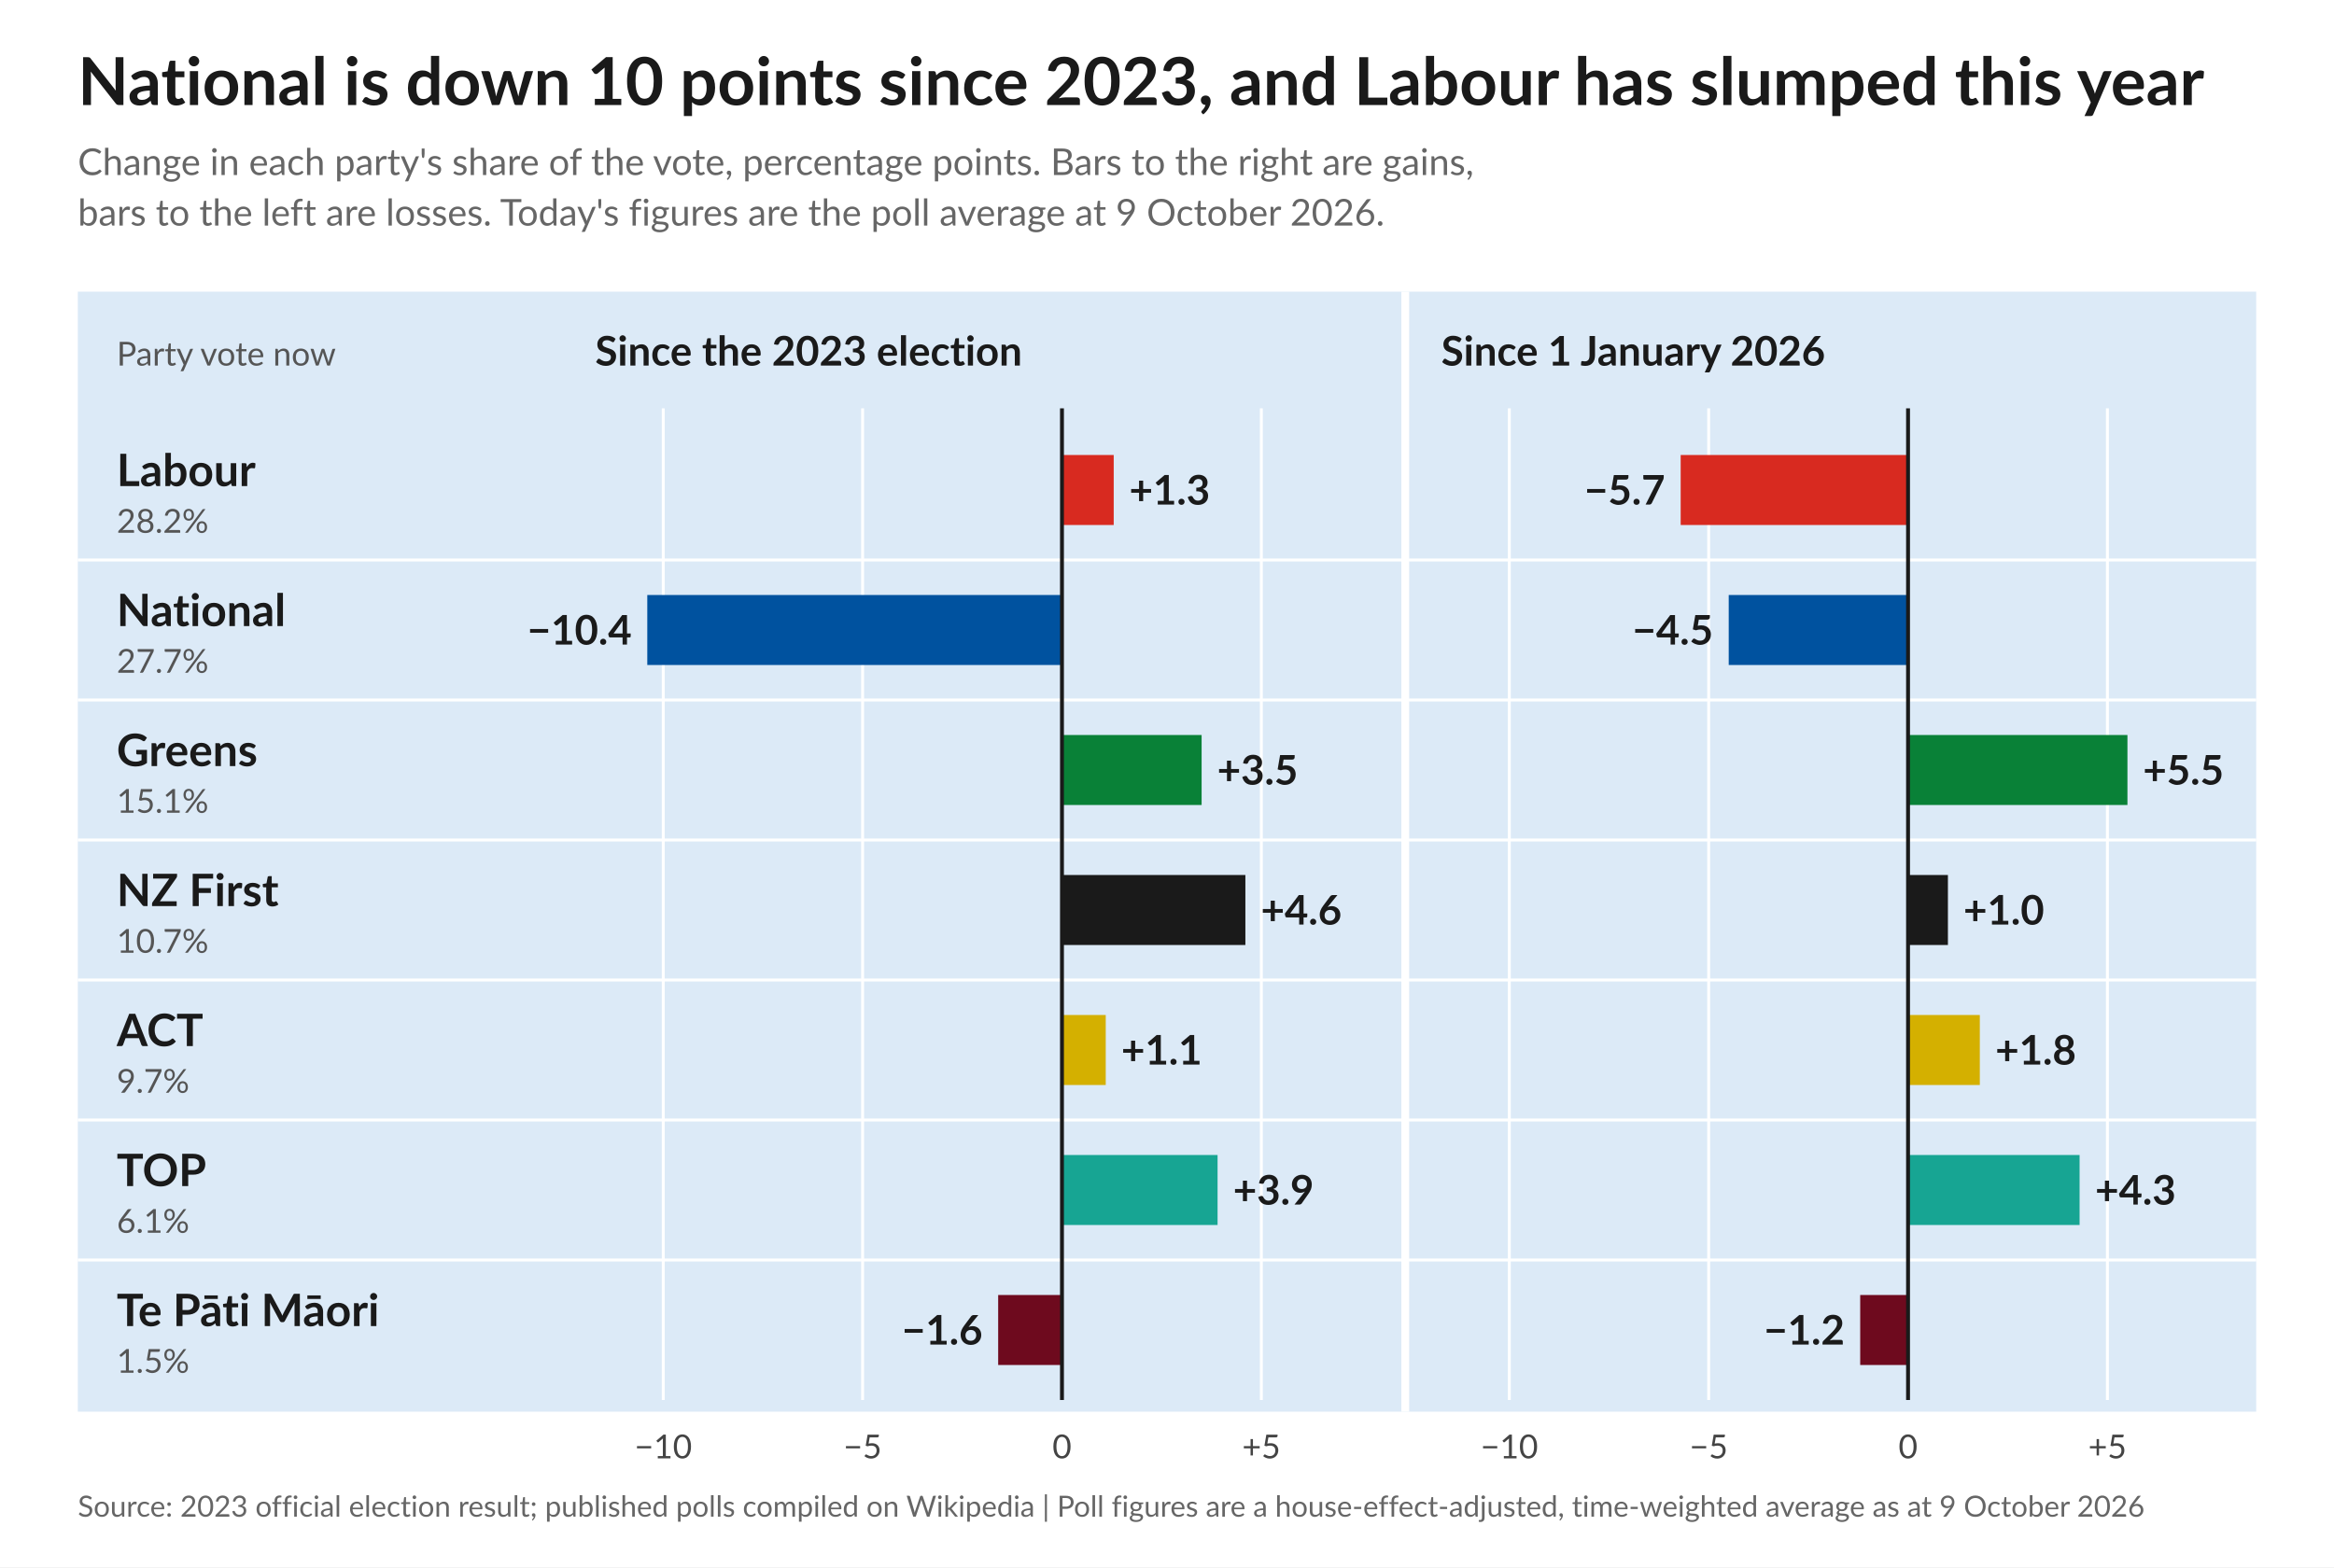
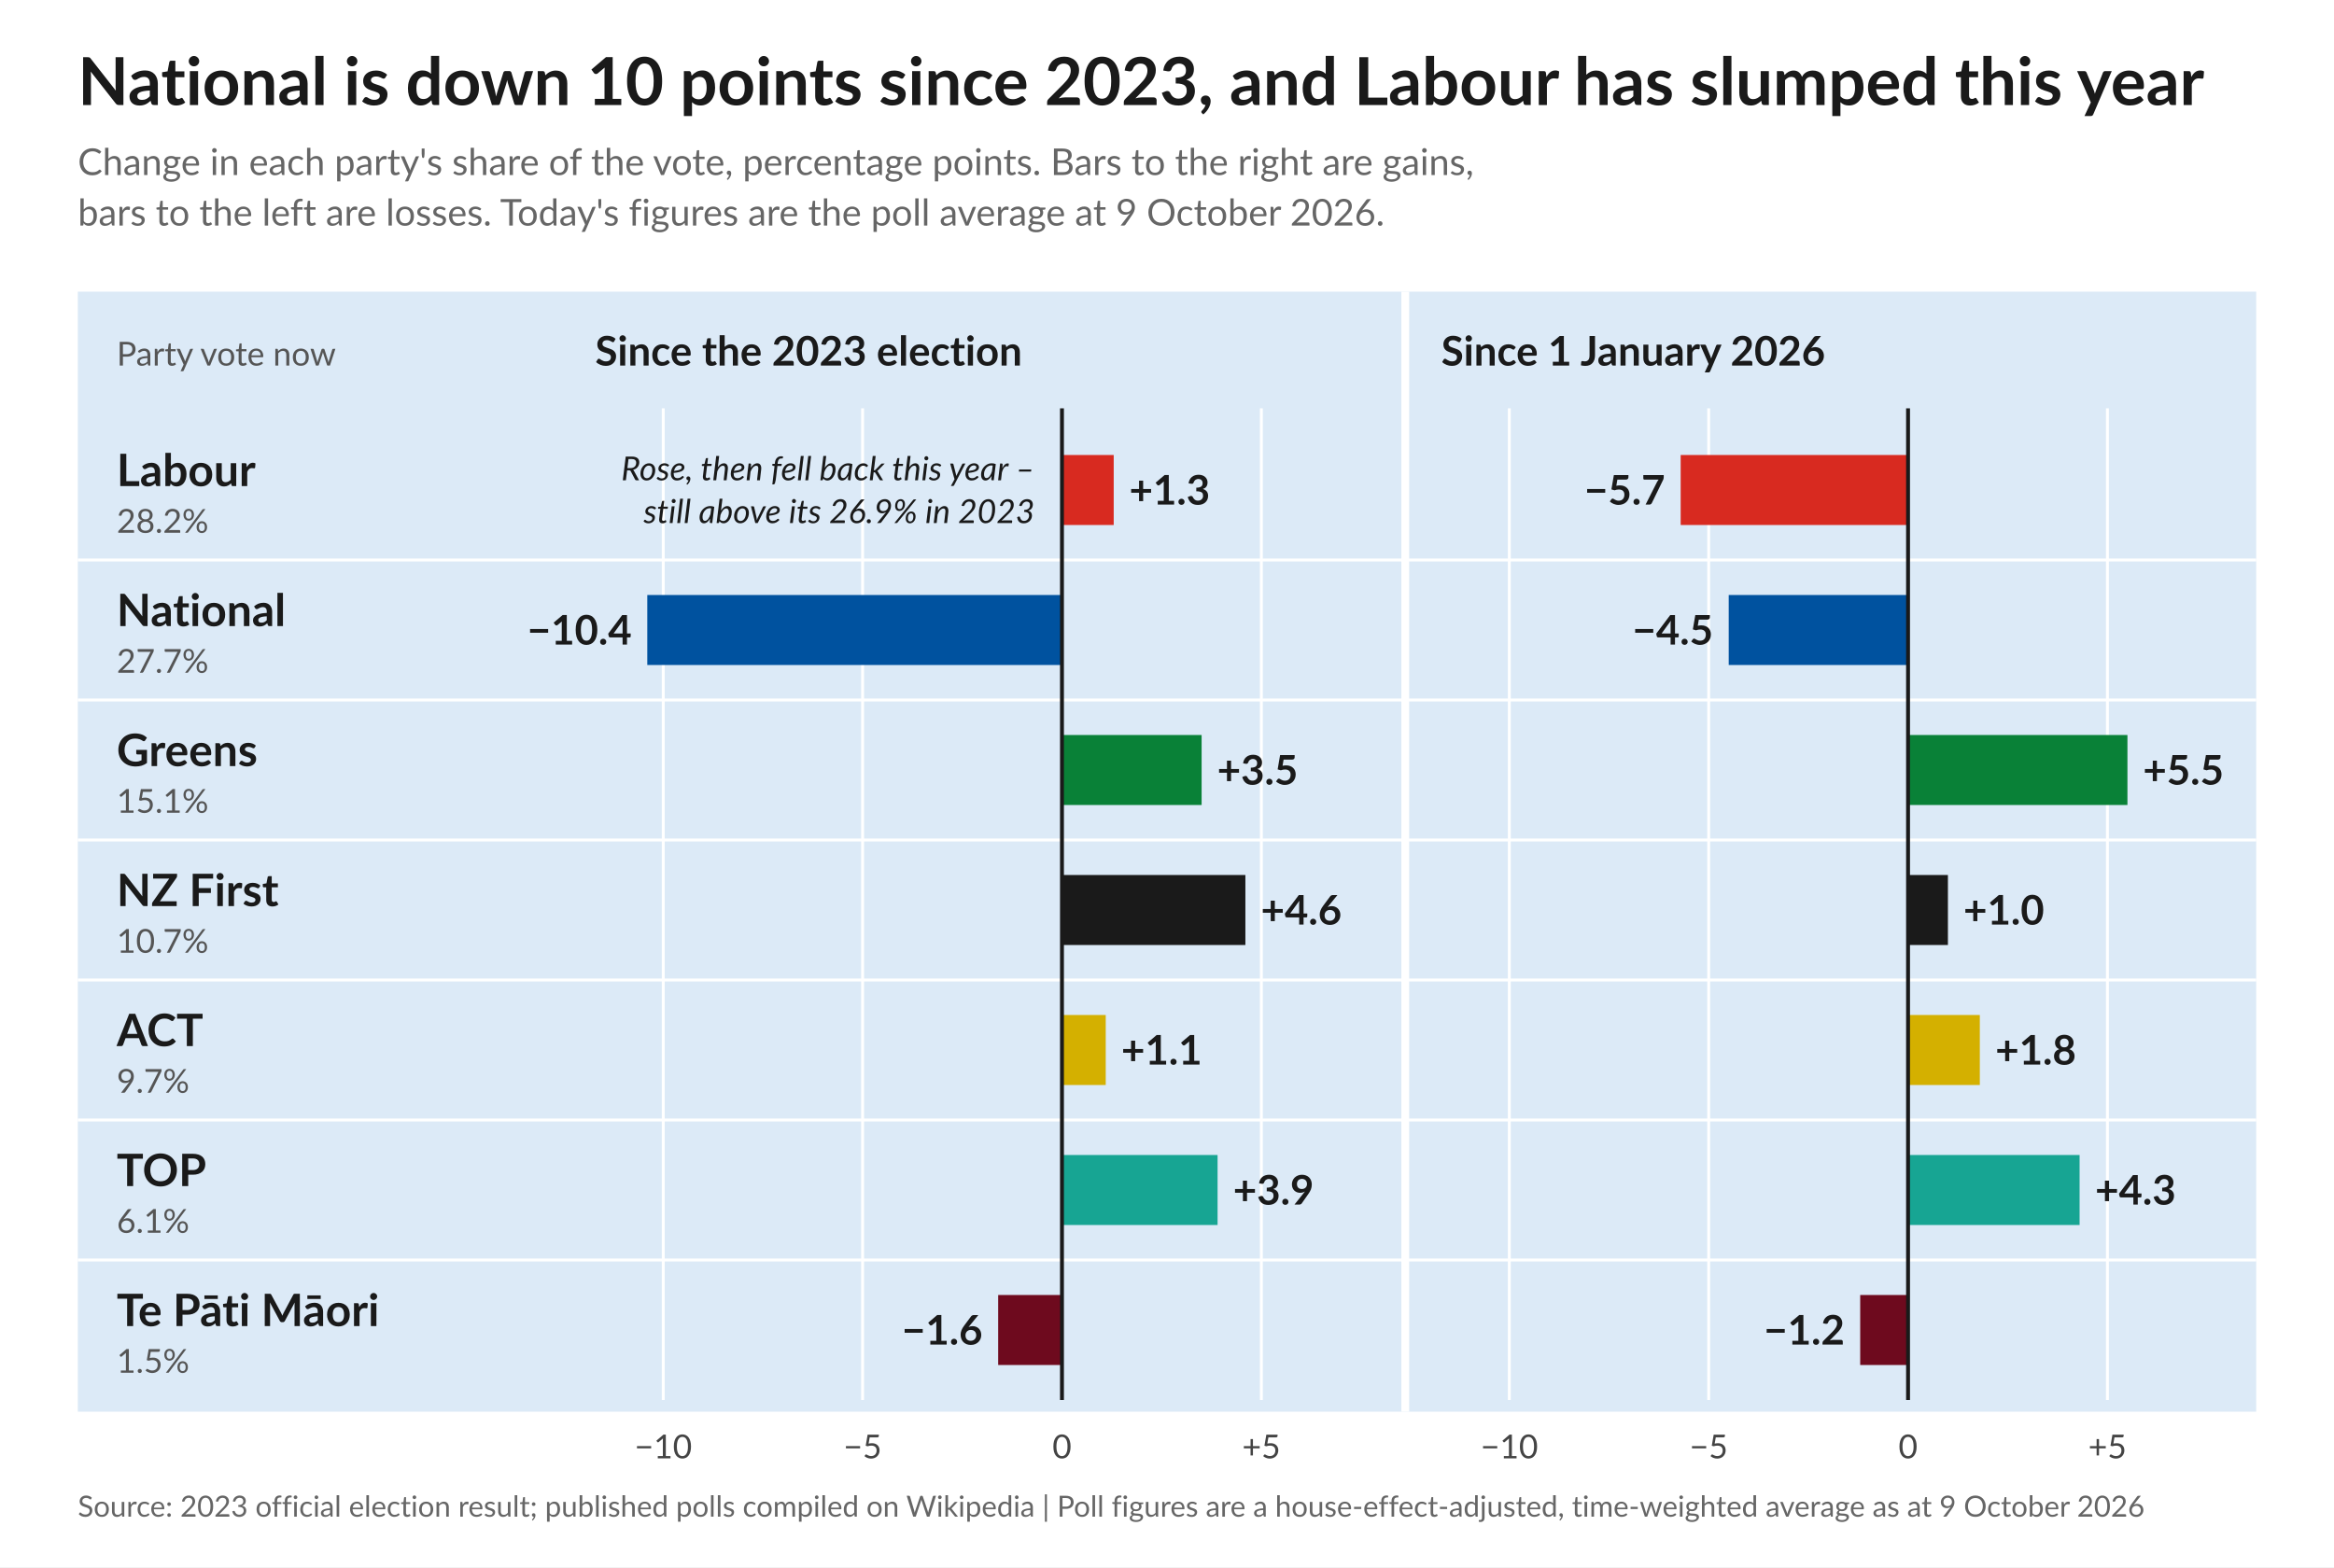
<svg xmlns="http://www.w3.org/2000/svg" viewBox="0 0 1200 806" width="1200" height="806" role="img" aria-labelledby="t d">
-   <style>text{font-family:Lato,'Helvetica Neue',Helvetica,Arial,sans-serif;fill:#1a1a1a}.h{font-size:34px;font-weight:700}.s{font-size:19px;fill:#666}.src{font-size:15px;fill:#666}.ax{font-size:17px;fill:#444}.hd{font-size:21px;font-weight:700}.hm{font-size:17px;fill:#555}.p{font-size:23px;font-weight:700}.lv{font-size:17px;fill:#555}.v{font-size:21px;font-weight:700}.g{stroke:#fff;stroke-width:1.5}</style>
+   <style>text{font-family:Lato,'Helvetica Neue',Helvetica,Arial,sans-serif;fill:#1a1a1a}.h{font-size:34px;font-weight:700}.s{font-size:19px;fill:#666}.src{font-size:15px;fill:#666}.ax{font-size:17px;fill:#444}.hd{font-size:21px;font-weight:700}.hm{font-size:17px;fill:#555}.p{font-size:23px;font-weight:700}.lv{font-size:17px;fill:#555}.v{font-size:21px;font-weight:700}.g{stroke:#fff;stroke-width:1.5}.note{font-size:17px;font-style:italic}</style>
  <rect width="1200" height="806" fill="#fff" />
  <text class="h" x="40" y="54">National is down 10 points since 2023, and Labour has slumped this year</text>
  <text class="s" x="40" y="90">Change in each party's share of the vote, percentage points. Bars to the right are gains,</text>
  <text class="s" x="40" y="116">bars to the left are losses. Today's figures are the poll average at 9 October 2026.</text>
  <rect x="40" y="150" width="1120" height="576" fill="#dceaf7" />
  <text class="hm" x="60" y="188">Party vote now</text>
  <text class="hd" x="306" y="188">Since the 2023 election</text>
  <line class="g" x1="341.0" x2="341.0" y1="210" y2="720" />
  <text class="ax" x="341.0" y="750" text-anchor="middle">−10</text>
  <line class="g" x1="443.5" x2="443.5" y1="210" y2="720" />
  <text class="ax" x="443.5" y="750" text-anchor="middle">−5</text>
  <text class="ax" x="546.0" y="750" text-anchor="middle">0</text>
  <line class="g" x1="648.5" x2="648.5" y1="210" y2="720" />
  <text class="ax" x="648.5" y="750" text-anchor="middle">+5</text>
  <text class="hd" x="741" y="188">Since 1 January 2026</text>
  <line class="g" x1="776.0" x2="776.0" y1="210" y2="720" />
  <text class="ax" x="776.0" y="750" text-anchor="middle">−10</text>
  <line class="g" x1="878.5" x2="878.5" y1="210" y2="720" />
  <text class="ax" x="878.5" y="750" text-anchor="middle">−5</text>
  <text class="ax" x="981.0" y="750" text-anchor="middle">0</text>
  <line class="g" x1="1083.5" x2="1083.5" y1="210" y2="720" />
  <text class="ax" x="1083.5" y="750" text-anchor="middle">+5</text>
  <line x1="722.5" x2="722.5" y1="150" y2="726" stroke="#fff" stroke-width="4" />
  <text class="p" x="60" y="250">Labour</text>
  <text class="lv" x="60" y="274">28.2%</text>
  <rect x="546.0" y="234.0" width="26.6" height="36" fill="#d82a20" />
  <text class="v" x="580.6" y="259.5" text-anchor="start">+1.3</text>
  <rect x="864.1" y="234.0" width="116.9" height="36" fill="#d82a20" />
  <text class="v" x="856.1" y="259.5" text-anchor="end">−5.7</text>
  <line class="g" x1="40" x2="1160" y1="288" y2="288" />
  <text class="p" x="60" y="322">National</text>
  <text class="lv" x="60" y="346">27.7%</text>
  <rect x="332.8" y="306.0" width="213.2" height="36" fill="#00529f" />
  <text class="v" x="324.8" y="331.5" text-anchor="end">−10.4</text>
  <rect x="888.8" y="306.0" width="92.2" height="36" fill="#00529f" />
  <text class="v" x="880.8" y="331.5" text-anchor="end">−4.5</text>
  <line class="g" x1="40" x2="1160" y1="360" y2="360" />
  <text class="p" x="60" y="394">Greens</text>
  <text class="lv" x="60" y="418">15.1%</text>
  <rect x="546.0" y="378.0" width="71.8" height="36" fill="#098137" />
  <text class="v" x="625.8" y="403.5" text-anchor="start">+3.5</text>
  <rect x="981.0" y="378.0" width="112.8" height="36" fill="#098137" />
  <text class="v" x="1101.8" y="403.5" text-anchor="start">+5.5</text>
  <line class="g" x1="40" x2="1160" y1="432" y2="432" />
  <text class="p" x="60" y="466">NZ First</text>
  <text class="lv" x="60" y="490">10.7%</text>
  <rect x="546.0" y="450.0" width="94.3" height="36" fill="#1a1a1a" />
  <text class="v" x="648.3" y="475.5" text-anchor="start">+4.6</text>
  <rect x="981.0" y="450.0" width="20.5" height="36" fill="#1a1a1a" />
  <text class="v" x="1009.5" y="475.5" text-anchor="start">+1.0</text>
  <line class="g" x1="40" x2="1160" y1="504" y2="504" />
  <text class="p" x="60" y="538">ACT</text>
  <text class="lv" x="60" y="562">9.7%</text>
  <rect x="546.0" y="522.0" width="22.5" height="36" fill="#d4b000" />
  <text class="v" x="576.5" y="547.5" text-anchor="start">+1.1</text>
  <rect x="981.0" y="522.0" width="36.9" height="36" fill="#d4b000" />
  <text class="v" x="1025.9" y="547.5" text-anchor="start">+1.8</text>
  <line class="g" x1="40" x2="1160" y1="576" y2="576" />
  <text class="p" x="60" y="610">TOP</text>
  <text class="lv" x="60" y="634">6.1%</text>
  <rect x="546.0" y="594.0" width="80.0" height="36" fill="#17a593" />
  <text class="v" x="634.0" y="619.5" text-anchor="start">+3.9</text>
  <rect x="981.0" y="594.0" width="88.2" height="36" fill="#17a593" />
  <text class="v" x="1077.2" y="619.5" text-anchor="start">+4.3</text>
  <line class="g" x1="40" x2="1160" y1="648" y2="648" />
  <text class="p" x="60" y="682">Te Pāti Māori</text>
  <text class="lv" x="60" y="706">1.5%</text>
  <rect x="513.2" y="666.0" width="32.8" height="36" fill="#6e0a1e" />
  <text class="v" x="505.2" y="691.5" text-anchor="end">−1.6</text>
  <rect x="956.4" y="666.0" width="24.6" height="36" fill="#6e0a1e" />
  <text class="v" x="948.4" y="691.5" text-anchor="end">−1.2</text>
+   <text class="note" x="532.0" y="247" text-anchor="end">Rose, then fell back this year –</text>
+   <text class="note" x="532.0" y="269" text-anchor="end">still above its 26.9% in 2023</text>
  <line x1="546.0" x2="546.0" y1="210" y2="720" stroke="#1a1a1a" stroke-width="2" />
  <line x1="981.0" x2="981.0" y1="210" y2="720" stroke="#1a1a1a" stroke-width="2" />
  <text class="src" x="40" y="780">Source: 2023 official election result; published polls compiled on Wikipedia | Poll figures are a house-effect-adjusted, time-weighted average as at 9 October 2026</text>
</svg>
